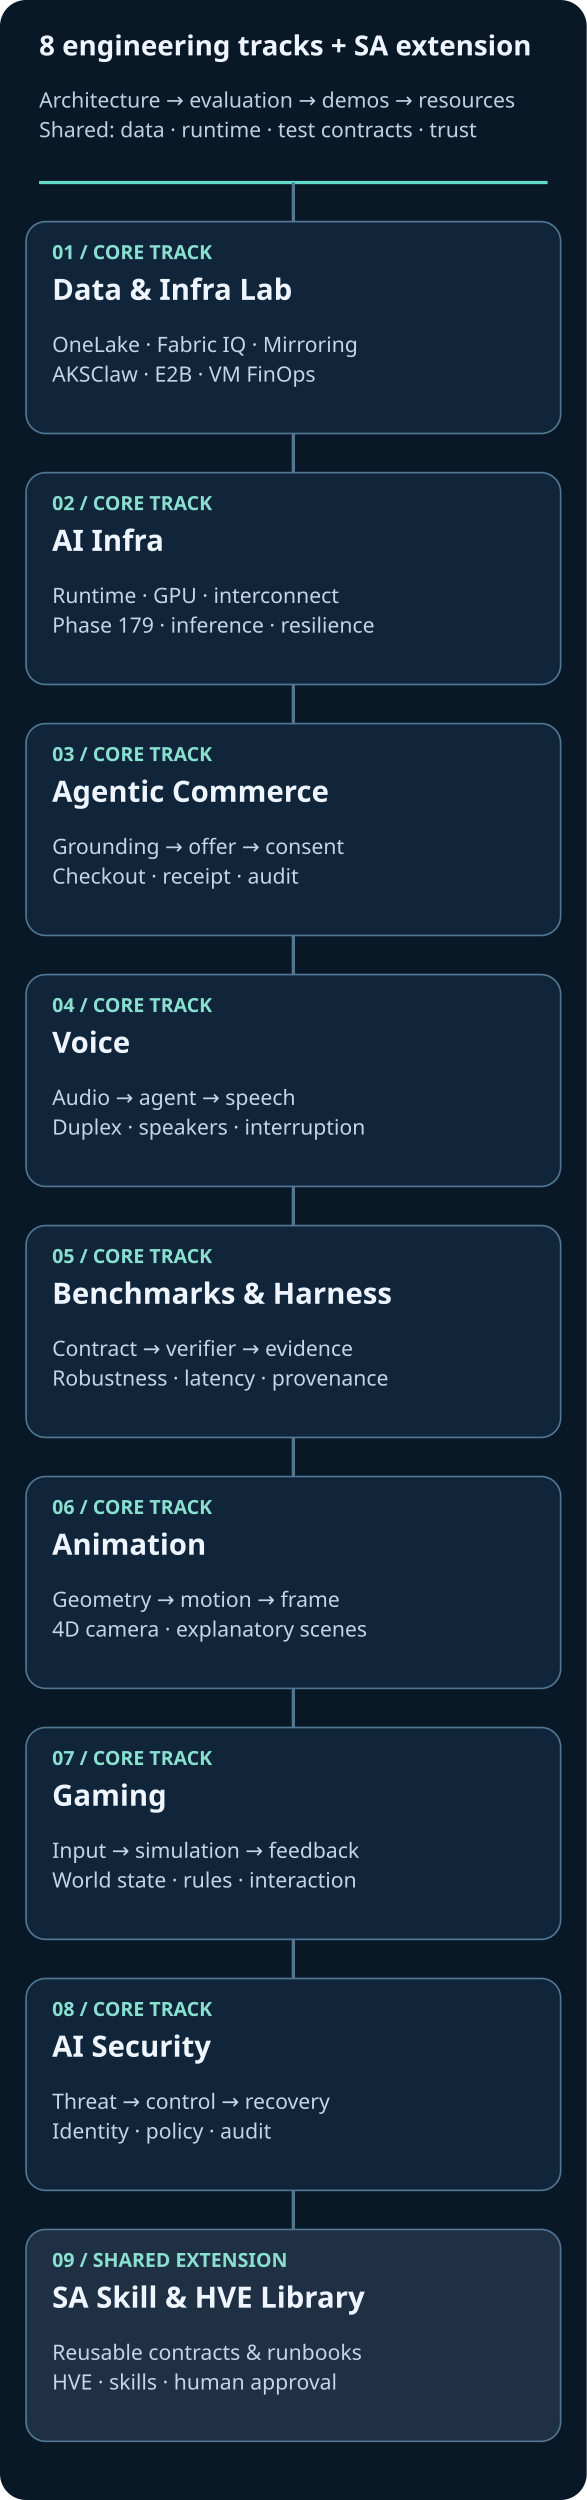
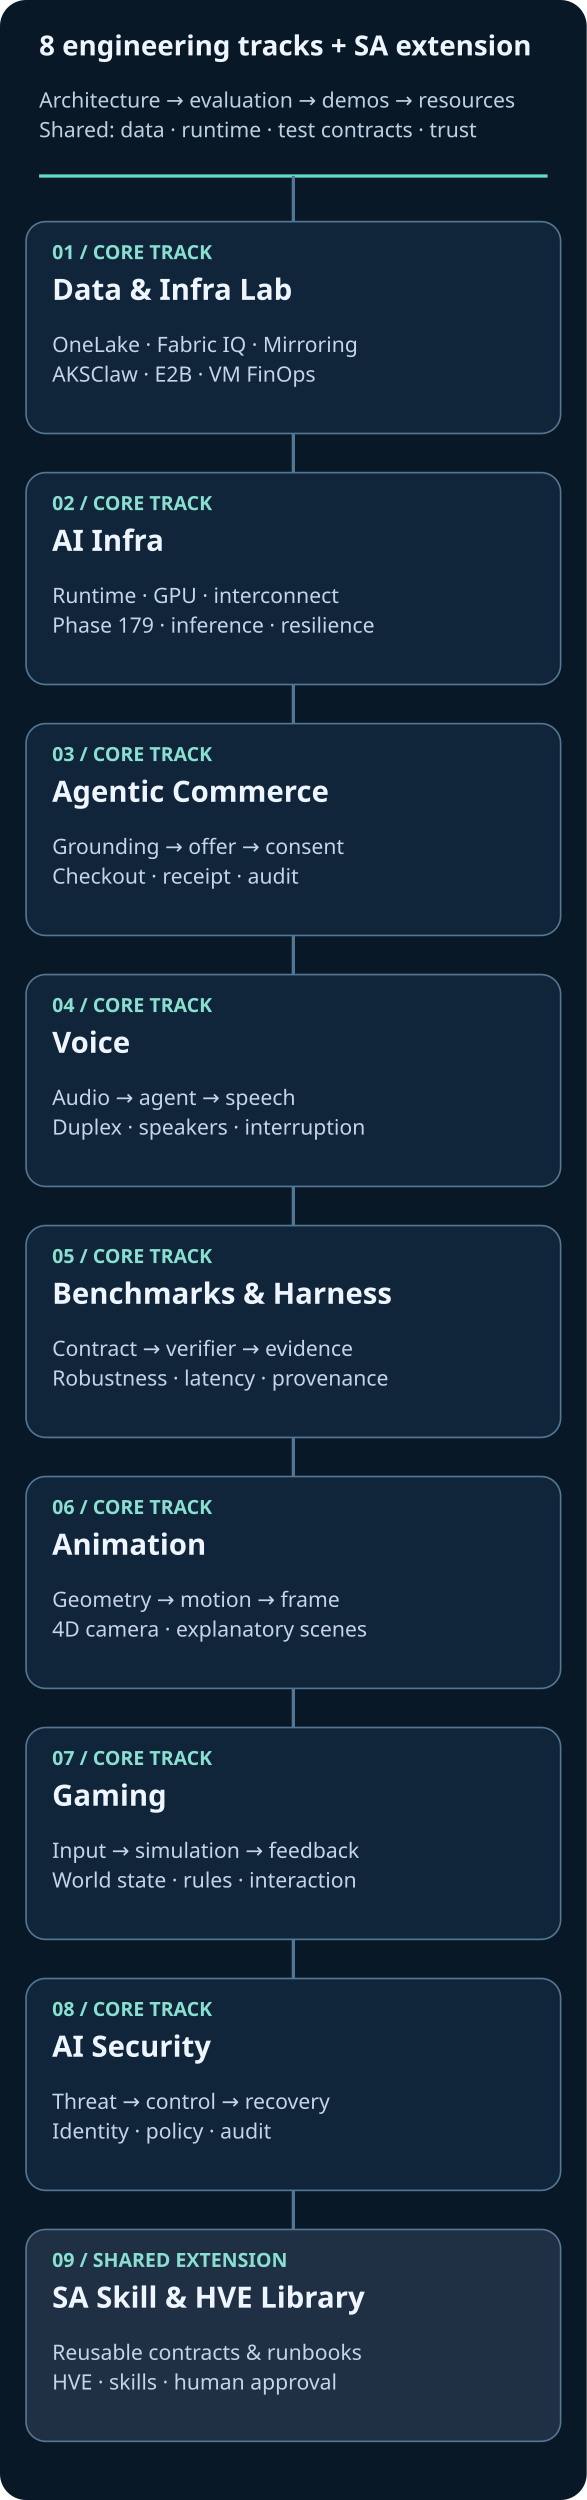
- <svg xmlns="http://www.w3.org/2000/svg" lang="en" class="knowledge-system-compact" role="img" aria-labelledby="system-1a39740372-title system-1a39740372-desc" viewBox="0 0 360 1534" width="360" style="width:100%;height:auto;font-family:system-ui,sans-serif">
+ <svg xmlns="http://www.w3.org/2000/svg" lang="en" class="knowledge-system-compact" role="img" aria-labelledby="system-1fe2f6ef01-title system-1fe2f6ef01-desc" viewBox="0 0 360 1534" width="360" style="width:100%;height:auto;font-family:system-ui,sans-serif">
  <rect width="360" height="1534" rx="16" fill="#091827" />
  <text x="24" y="34" fill="#eef5ff" font-size="17" font-weight="700">
    <tspan x="24" dy="0">8 engineering tracks + SA extension</tspan>
  </text>
  <text x="24" y="66" fill="#bed0e4" font-size="13" font-weight="400">
    <tspan x="24" dy="0">Architecture → evaluation → demos → resources</tspan>
    <tspan x="24" dy="18.2">Shared: data · runtime · test contracts · trust</tspan>
  </text>
-   <path d="M24 112 H336" stroke="#63dbca" stroke-width="2" />
-   <path d="M180 112 V136" fill="none" stroke="#527793" stroke-width="2" />
+   <path d="M24 108 H336" stroke="#63dbca" stroke-width="2" />
+   <path d="M180 108 V136" fill="none" stroke="#527793" stroke-width="2" />
  <a href="../../studio/data-infra.html" aria-label="Data &amp; Infra Lab">
    <g data-track="data-infra">
      <rect x="16" y="136" width="328" height="130" rx="12" fill="#10253a" stroke="#527793" />
      <text x="32" y="159" fill="#89dfd0" font-size="12" font-weight="650">
        <tspan x="32" dy="0">01 / CORE TRACK</tspan>
      </text>
      <text x="32" y="184" fill="#eef5ff" font-size="18" font-weight="650">
        <tspan x="32" dy="0">Data &amp; Infra Lab</tspan>
      </text>
      <text x="32" y="216" fill="#c5d4e7" font-size="13" font-weight="400">
        <tspan x="32" dy="0">OneLake · Fabric IQ · Mirroring</tspan>
        <tspan x="32" dy="18.2">AKSClaw · E2B · VM FinOps</tspan>
      </text>
    </g>
  </a>
  <path d="M180 266 V290" fill="none" stroke="#527793" stroke-width="2" />
  <a href="../../studio/infra.html" aria-label="AI Infra">
    <g data-track="infra">
      <rect x="16" y="290" width="328" height="130" rx="12" fill="#10253a" stroke="#527793" />
      <text x="32" y="313" fill="#89dfd0" font-size="12" font-weight="650">
        <tspan x="32" dy="0">02 / CORE TRACK</tspan>
      </text>
      <text x="32" y="338" fill="#eef5ff" font-size="18" font-weight="650">
        <tspan x="32" dy="0">AI Infra</tspan>
      </text>
      <text x="32" y="370" fill="#c5d4e7" font-size="13" font-weight="400">
        <tspan x="32" dy="0">Runtime · GPU · interconnect</tspan>
        <tspan x="32" dy="18.2">Phase 179 · inference · resilience</tspan>
      </text>
    </g>
  </a>
  <path d="M180 420 V444" fill="none" stroke="#527793" stroke-width="2" />
  <a href="../../studio/commerce.html" aria-label="Agentic Commerce">
    <g data-track="commerce">
      <rect x="16" y="444" width="328" height="130" rx="12" fill="#10253a" stroke="#527793" />
      <text x="32" y="467" fill="#89dfd0" font-size="12" font-weight="650">
        <tspan x="32" dy="0">03 / CORE TRACK</tspan>
      </text>
      <text x="32" y="492" fill="#eef5ff" font-size="18" font-weight="650">
        <tspan x="32" dy="0">Agentic Commerce</tspan>
      </text>
      <text x="32" y="524" fill="#c5d4e7" font-size="13" font-weight="400">
        <tspan x="32" dy="0">Grounding → offer → consent</tspan>
        <tspan x="32" dy="18.2">Checkout · receipt · audit</tspan>
      </text>
    </g>
  </a>
  <path d="M180 574 V598" fill="none" stroke="#527793" stroke-width="2" />
  <a href="../../studio/voice.html" aria-label="Voice">
    <g data-track="voice">
      <rect x="16" y="598" width="328" height="130" rx="12" fill="#10253a" stroke="#527793" />
      <text x="32" y="621" fill="#89dfd0" font-size="12" font-weight="650">
        <tspan x="32" dy="0">04 / CORE TRACK</tspan>
      </text>
      <text x="32" y="646" fill="#eef5ff" font-size="18" font-weight="650">
        <tspan x="32" dy="0">Voice</tspan>
      </text>
      <text x="32" y="678" fill="#c5d4e7" font-size="13" font-weight="400">
        <tspan x="32" dy="0">Audio → agent → speech</tspan>
        <tspan x="32" dy="18.2">Duplex · speakers · interruption</tspan>
      </text>
    </g>
  </a>
  <path d="M180 728 V752" fill="none" stroke="#527793" stroke-width="2" />
  <a href="../../studio/benchmarks.html" aria-label="Benchmarks &amp; Harness">
    <g data-track="benchmarks">
      <rect x="16" y="752" width="328" height="130" rx="12" fill="#10253a" stroke="#527793" />
      <text x="32" y="775" fill="#89dfd0" font-size="12" font-weight="650">
        <tspan x="32" dy="0">05 / CORE TRACK</tspan>
      </text>
      <text x="32" y="800" fill="#eef5ff" font-size="18" font-weight="650">
        <tspan x="32" dy="0">Benchmarks &amp; Harness</tspan>
      </text>
      <text x="32" y="832" fill="#c5d4e7" font-size="13" font-weight="400">
        <tspan x="32" dy="0">Contract → verifier → evidence</tspan>
        <tspan x="32" dy="18.2">Robustness · latency · provenance</tspan>
      </text>
    </g>
  </a>
  <path d="M180 882 V906" fill="none" stroke="#527793" stroke-width="2" />
  <a href="../../studio/animation.html" aria-label="Animation">
    <g data-track="animation">
      <rect x="16" y="906" width="328" height="130" rx="12" fill="#10253a" stroke="#527793" />
      <text x="32" y="929" fill="#89dfd0" font-size="12" font-weight="650">
        <tspan x="32" dy="0">06 / CORE TRACK</tspan>
      </text>
      <text x="32" y="954" fill="#eef5ff" font-size="18" font-weight="650">
        <tspan x="32" dy="0">Animation</tspan>
      </text>
      <text x="32" y="986" fill="#c5d4e7" font-size="13" font-weight="400">
        <tspan x="32" dy="0">Geometry → motion → frame</tspan>
        <tspan x="32" dy="18.2">4D camera · explanatory scenes</tspan>
      </text>
    </g>
  </a>
  <path d="M180 1036 V1060" fill="none" stroke="#527793" stroke-width="2" />
  <a href="../../studio/game.html" aria-label="Gaming">
    <g data-track="game">
      <rect x="16" y="1060" width="328" height="130" rx="12" fill="#10253a" stroke="#527793" />
      <text x="32" y="1083" fill="#89dfd0" font-size="12" font-weight="650">
        <tspan x="32" dy="0">07 / CORE TRACK</tspan>
      </text>
      <text x="32" y="1108" fill="#eef5ff" font-size="18" font-weight="650">
        <tspan x="32" dy="0">Gaming</tspan>
      </text>
      <text x="32" y="1140" fill="#c5d4e7" font-size="13" font-weight="400">
        <tspan x="32" dy="0">Input → simulation → feedback</tspan>
        <tspan x="32" dy="18.2">World state · rules · interaction</tspan>
      </text>
    </g>
  </a>
  <path d="M180 1190 V1214" fill="none" stroke="#527793" stroke-width="2" />
  <a href="../../studio/security.html" aria-label="AI Security">
    <g data-track="security">
      <rect x="16" y="1214" width="328" height="130" rx="12" fill="#10253a" stroke="#527793" />
      <text x="32" y="1237" fill="#89dfd0" font-size="12" font-weight="650">
        <tspan x="32" dy="0">08 / CORE TRACK</tspan>
      </text>
      <text x="32" y="1262" fill="#eef5ff" font-size="18" font-weight="650">
        <tspan x="32" dy="0">AI Security</tspan>
      </text>
      <text x="32" y="1294" fill="#c5d4e7" font-size="13" font-weight="400">
        <tspan x="32" dy="0">Threat → control → recovery</tspan>
        <tspan x="32" dy="18.2">Identity · policy · audit</tspan>
      </text>
    </g>
  </a>
  <path d="M180 1344 V1368" fill="none" stroke="#527793" stroke-width="2" />
  <a href="../../studio/index.html#sa-skills" aria-label="SA Skill &amp; HVE Library">
    <g data-track="sa-skills">
      <rect x="16" y="1368" width="328" height="130" rx="12" fill="#203044" stroke="#527793" />
      <text x="32" y="1391" fill="#89dfd0" font-size="12" font-weight="650">
        <tspan x="32" dy="0">09 / SHARED EXTENSION</tspan>
      </text>
      <text x="32" y="1416" fill="#eef5ff" font-size="18" font-weight="650">
        <tspan x="32" dy="0">SA Skill &amp; HVE Library</tspan>
      </text>
      <text x="32" y="1448" fill="#c5d4e7" font-size="13" font-weight="400">
        <tspan x="32" dy="0">Reusable contracts &amp; runbooks</tspan>
        <tspan x="32" dy="18.2">HVE · skills · human approval</tspan>
      </text>
    </g>
  </a>
</svg>
